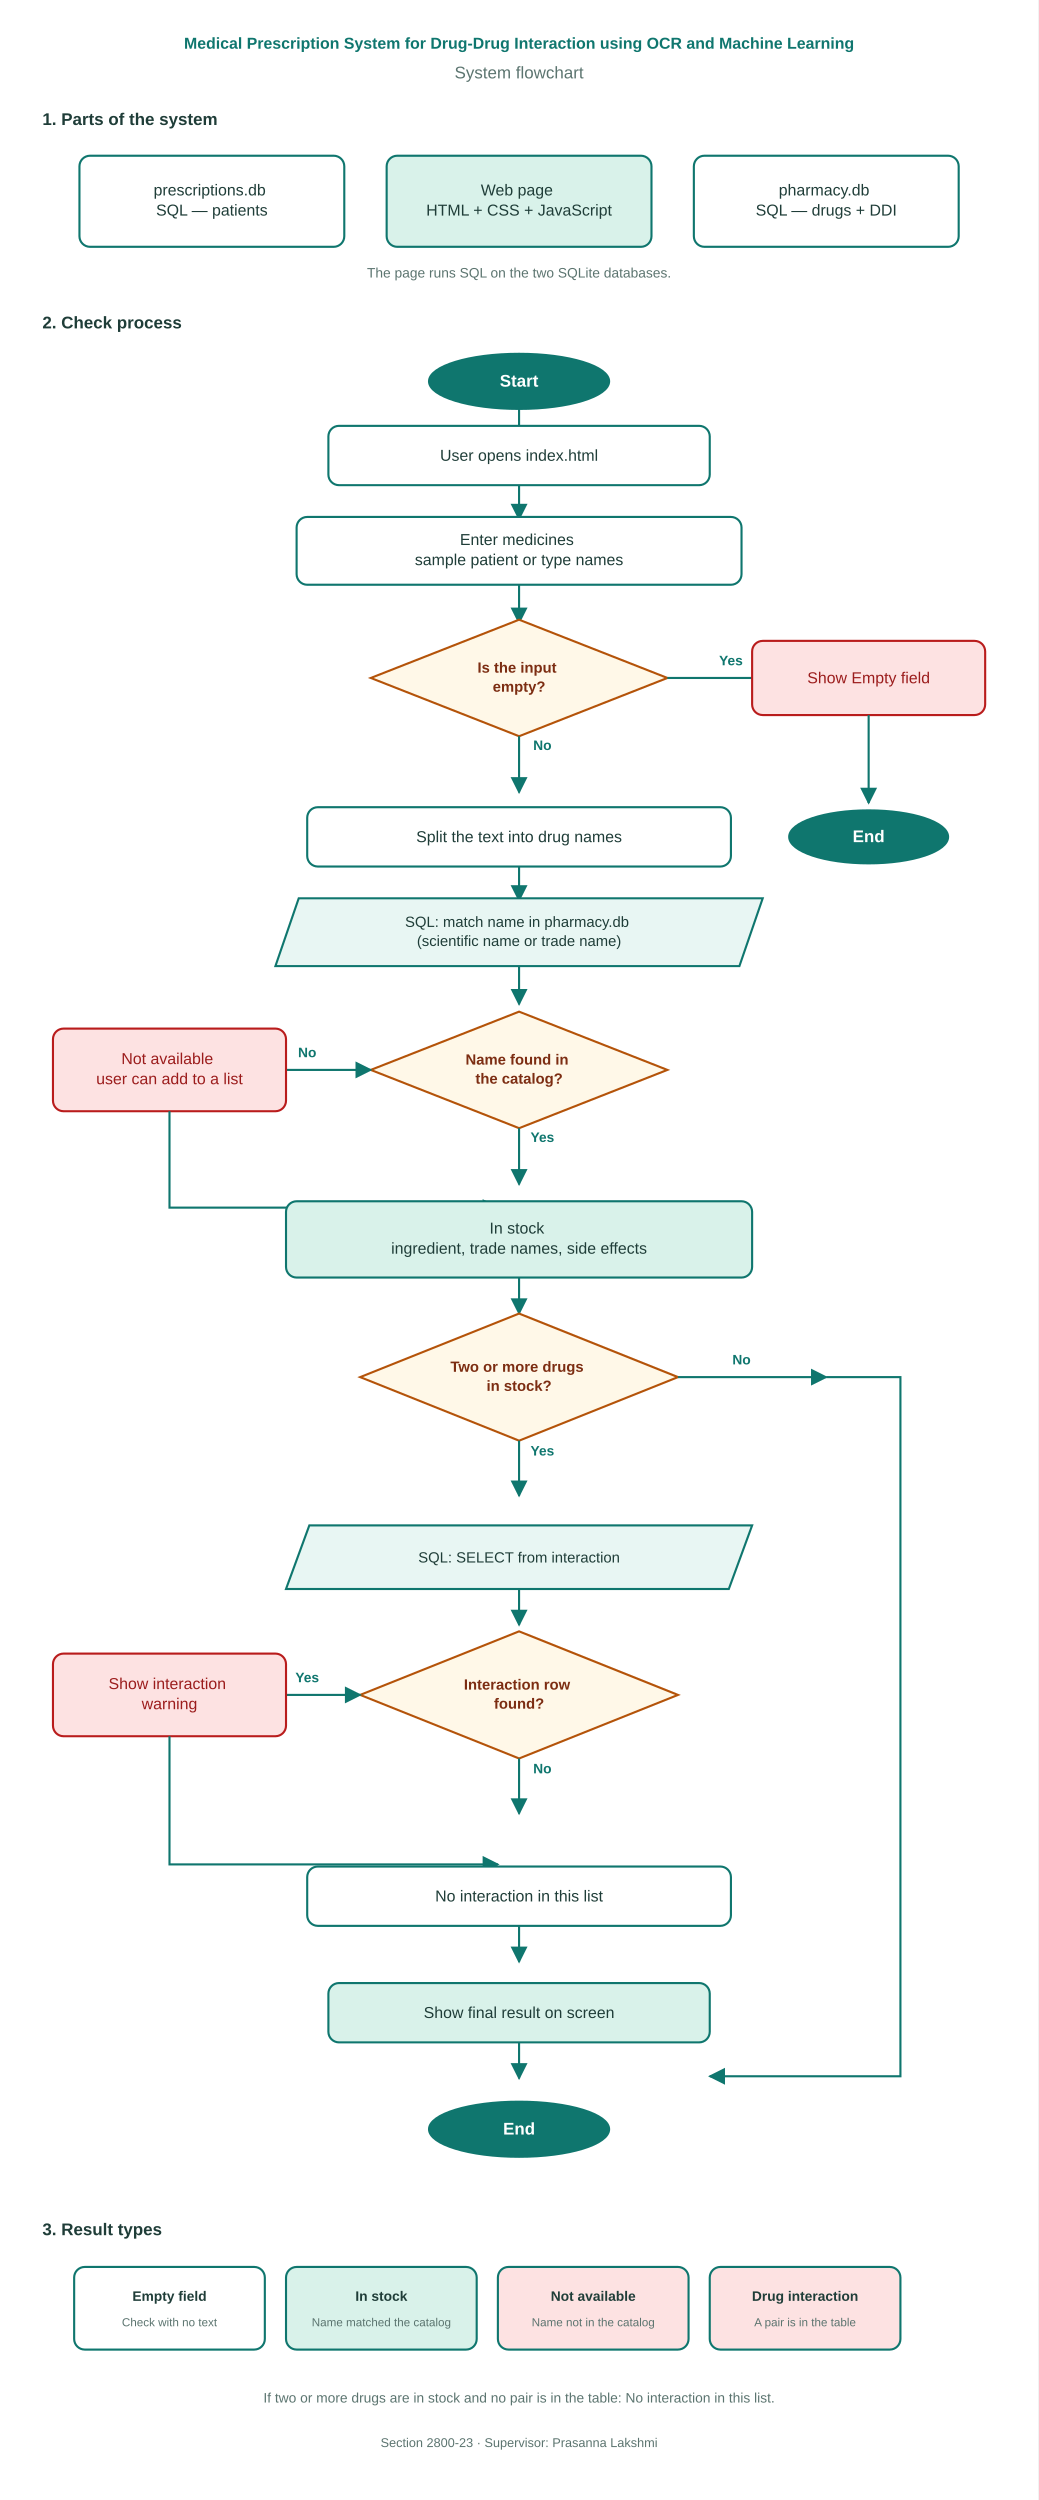
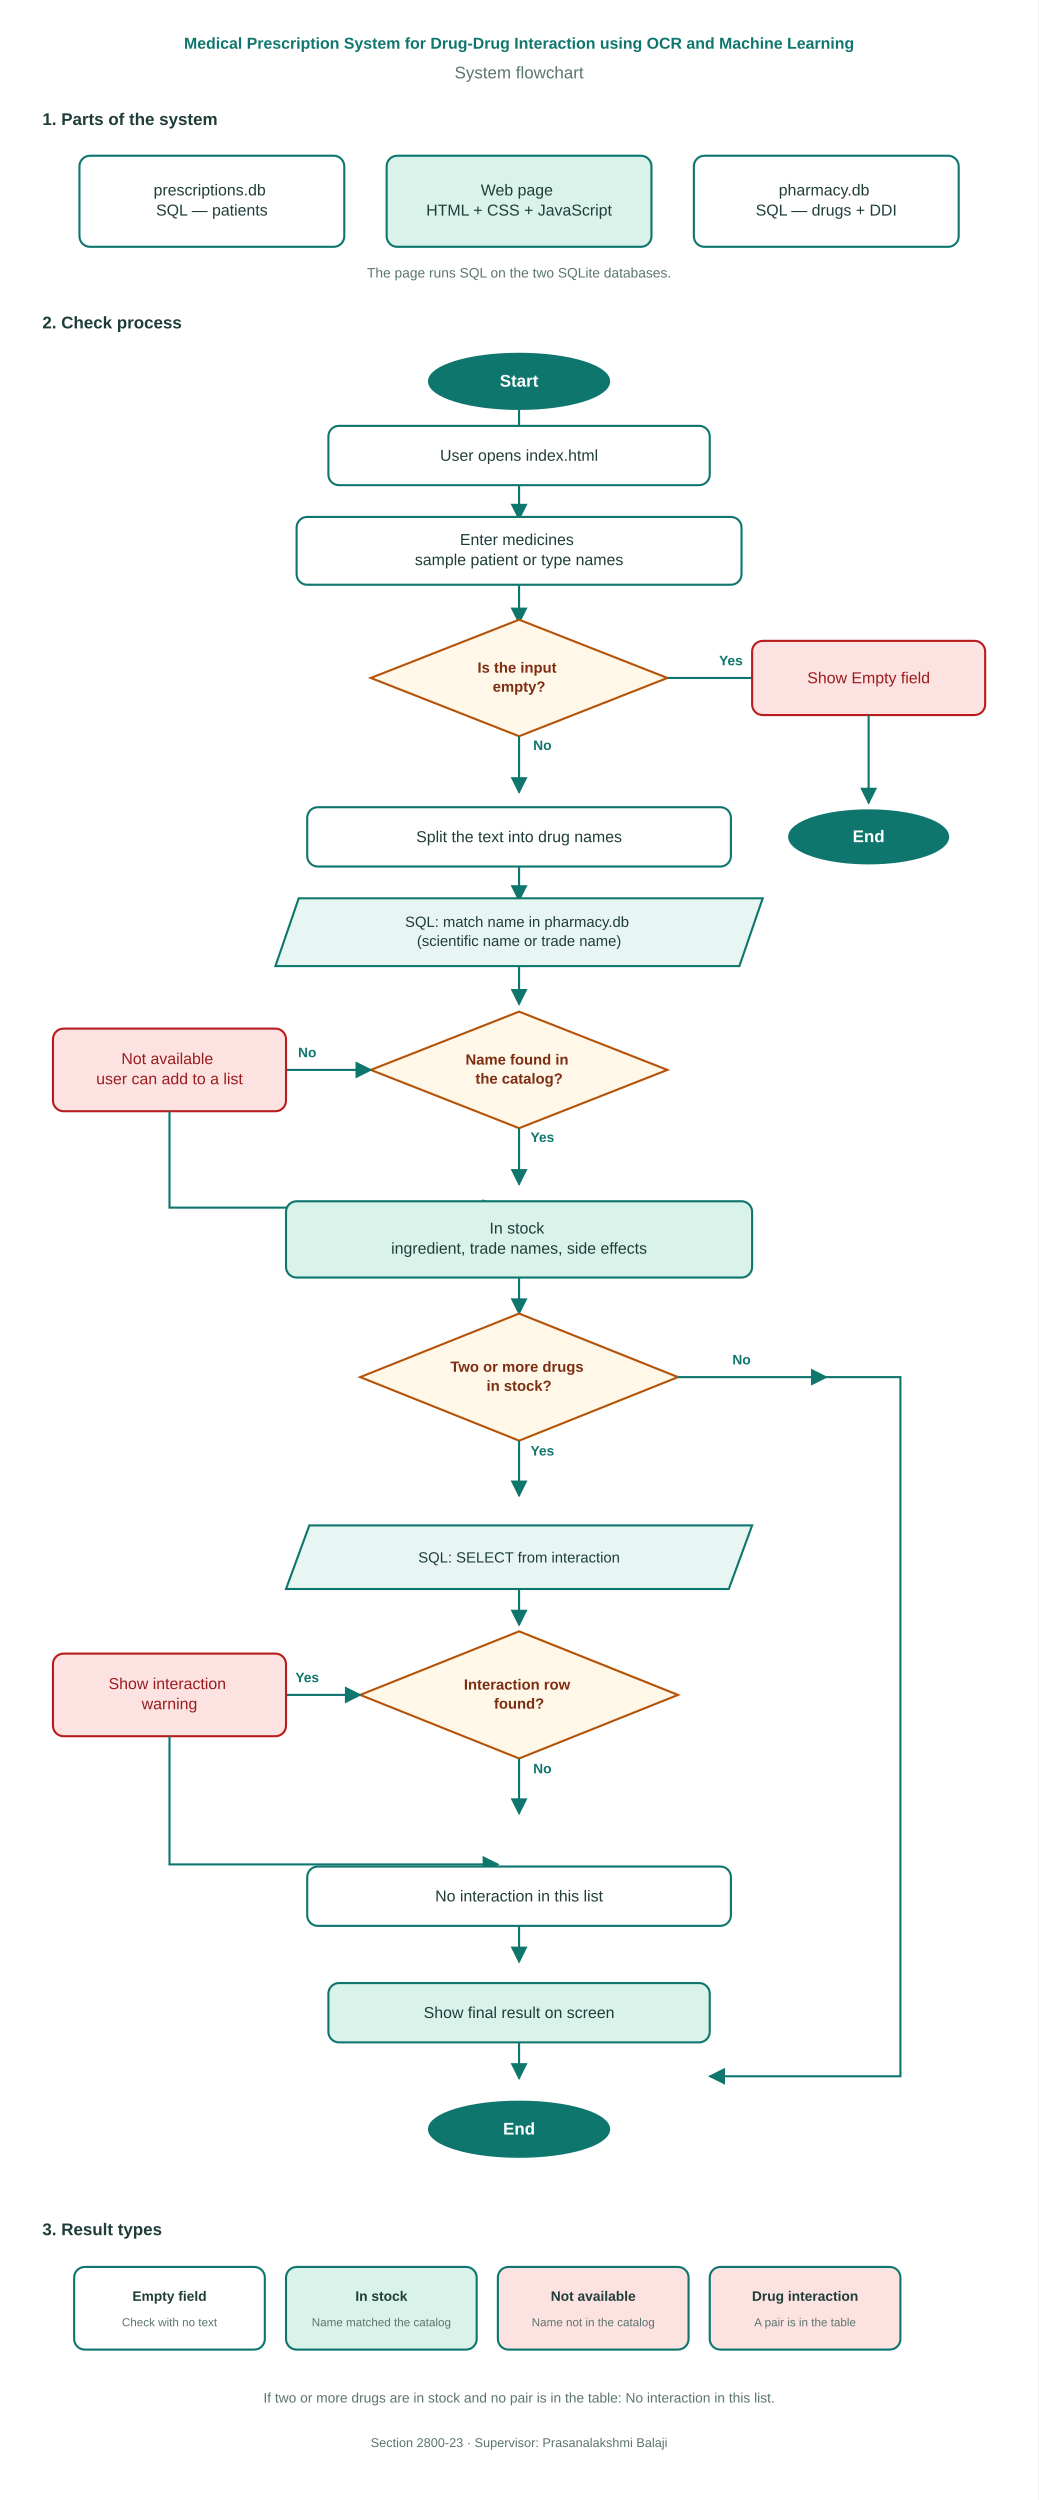
<svg xmlns="http://www.w3.org/2000/svg" width="980" height="2360" viewBox="0 0 980 2360">
  <defs>
    <marker id="arrow" viewBox="0 0 10 10" refX="9" refY="5" markerWidth="8" markerHeight="8" orient="auto-start-reverse">
      <path d="M 0 0 L 10 5 L 0 10 z" fill="#0f766e" />
    </marker>
  </defs>
  <rect width="980" height="2360" fill="#ffffff" />
  <text x="490" y="46" text-anchor="middle" font-family="Arial, Helvetica, sans-serif" font-size="15" font-weight="bold" fill="#0f766e">Medical Prescription System for Drug-Drug Interaction using OCR and Machine Learning</text>
  <text x="490" y="74" text-anchor="middle" font-family="Arial, Helvetica, sans-serif" font-size="16" fill="#5b746f">System flowchart</text>
  <text x="40" y="118" font-family="Arial, Helvetica, sans-serif" font-size="16" font-weight="bold" fill="#1f3d38">1. Parts of the system</text>
  <rect x="75.0" y="147.0" width="250" height="86" rx="10" fill="#ffffff" stroke="#0f766e" stroke-width="2" />
  <text x="200" y="184.5" text-anchor="middle" font-family="Arial, Helvetica, sans-serif" font-size="15" font-weight="normal" fill="#1f3d38">
    <tspan x="200" dy="0">prescriptions.db</tspan>
    <tspan x="200" dy="19">SQL — patients</tspan>
  </text>
  <rect x="365.0" y="147.0" width="250" height="86" rx="10" fill="#d9f2ea" stroke="#0f766e" stroke-width="2" />
  <text x="490" y="184.5" text-anchor="middle" font-family="Arial, Helvetica, sans-serif" font-size="15" font-weight="normal" fill="#1f3d38">
    <tspan x="490" dy="0">Web page</tspan>
    <tspan x="490" dy="19">HTML + CSS + JavaScript</tspan>
  </text>
  <rect x="655.0" y="147.0" width="250" height="86" rx="10" fill="#ffffff" stroke="#0f766e" stroke-width="2" />
  <text x="780" y="184.5" text-anchor="middle" font-family="Arial, Helvetica, sans-serif" font-size="15" font-weight="normal" fill="#1f3d38">
    <tspan x="780" dy="0">pharmacy.db</tspan>
    <tspan x="780" dy="19">SQL — drugs + DDI</tspan>
  </text>
  <text x="490" y="262" text-anchor="middle" font-family="Arial, Helvetica, sans-serif" font-size="13" fill="#5b746f">The page runs SQL on the two SQLite databases.</text>
  <text x="40" y="310" font-family="Arial, Helvetica, sans-serif" font-size="16" font-weight="bold" fill="#1f3d38">2. Check process</text>
  <ellipse cx="490" cy="360" rx="85.0" ry="26.0" fill="#0f766e" stroke="#0f766e" stroke-width="2" />
  <text x="490" y="365" text-anchor="middle" font-family="Arial, Helvetica, sans-serif" font-size="16" font-weight="bold" fill="#ffffff">Start</text>
  <line x1="490" y1="386" x2="490" y2="418" stroke="#0f766e" stroke-width="2" marker-end="url(#arrow)" />
  <rect x="310.0" y="402.0" width="360" height="56" rx="10" fill="#ffffff" stroke="#0f766e" stroke-width="2" />
  <text x="490" y="435" text-anchor="middle" font-family="Arial, Helvetica, sans-serif" font-size="15" font-weight="normal" fill="#1f3d38">User opens index.html</text>
  <line x1="490" y1="458" x2="490" y2="490" stroke="#0f766e" stroke-width="2" marker-end="url(#arrow)" />
  <rect x="280.0" y="488.0" width="420" height="64" rx="10" fill="#ffffff" stroke="#0f766e" stroke-width="2" />
  <text x="490" y="514.5" text-anchor="middle" font-family="Arial, Helvetica, sans-serif" font-size="15" font-weight="normal" fill="#1f3d38">
    <tspan x="490" dy="0">Enter medicines</tspan>
    <tspan x="490" dy="19">sample patient or type names</tspan>
  </text>
  <line x1="490" y1="552" x2="490" y2="588" stroke="#0f766e" stroke-width="2" marker-end="url(#arrow)" />
  <polygon points="490,585.0 630.0,640 490,695.0 350.0,640" fill="#fff8e8" stroke="#b45309" stroke-width="2" />
  <text x="490" y="635.0" text-anchor="middle" font-family="Arial, Helvetica, sans-serif" font-size="14" font-weight="bold" fill="#7c2d12">
    <tspan x="490" dy="0">Is the input</tspan>
    <tspan x="490" dy="18">empty?</tspan>
  </text>
  <line x1="630" y1="640" x2="760" y2="640" stroke="#0f766e" stroke-width="2" marker-end="url(#arrow)" />
  <text x="690" y="628" text-anchor="middle" font-family="Arial, Helvetica, sans-serif" font-size="13" font-weight="bold" fill="#0f766e">Yes</text>
  <rect x="710.0" y="605.0" width="220" height="70" rx="10" fill="#fde2e2" stroke="#b91c1c" stroke-width="2" />
  <text x="820" y="645" text-anchor="middle" font-family="Arial, Helvetica, sans-serif" font-size="15" font-weight="normal" fill="#9b1c1c">Show Empty field</text>
  <line x1="820" y1="675" x2="820" y2="758" stroke="#0f766e" stroke-width="2" marker-end="url(#arrow)" />
  <ellipse cx="820" cy="790" rx="75.0" ry="25.0" fill="#0f766e" stroke="#0f766e" stroke-width="2" />
  <text x="820" y="795" text-anchor="middle" font-family="Arial, Helvetica, sans-serif" font-size="16" font-weight="bold" fill="#ffffff">End</text>
  <text x="512" y="708" text-anchor="middle" font-family="Arial, Helvetica, sans-serif" font-size="13" font-weight="bold" fill="#0f766e">No</text>
  <line x1="490" y1="695" x2="490" y2="748" stroke="#0f766e" stroke-width="2" marker-end="url(#arrow)" />
  <rect x="290.0" y="762.0" width="400" height="56" rx="10" fill="#ffffff" stroke="#0f766e" stroke-width="2" />
  <text x="490" y="795" text-anchor="middle" font-family="Arial, Helvetica, sans-serif" font-size="15" font-weight="normal" fill="#1f3d38">Split the text into drug names</text>
  <line x1="490" y1="818" x2="490" y2="850" stroke="#0f766e" stroke-width="2" marker-end="url(#arrow)" />
  <polygon points="282.0,848.0 720.0,848.0 698.0,912.0 260.0,912.0" fill="#e8f6f3" stroke="#0f766e" stroke-width="2" />
  <text x="490" y="875.0" text-anchor="middle" font-family="Arial, Helvetica, sans-serif" font-size="14" font-weight="normal" fill="#1f3d38">
    <tspan x="490" dy="0">SQL: match name in pharmacy.db</tspan>
    <tspan x="490" dy="18">(scientific name or trade name)</tspan>
  </text>
  <line x1="490" y1="912" x2="490" y2="948" stroke="#0f766e" stroke-width="2" marker-end="url(#arrow)" />
  <polygon points="490,955.0 630.0,1010 490,1065.0 350.0,1010" fill="#fff8e8" stroke="#b45309" stroke-width="2" />
  <text x="490" y="1005.0" text-anchor="middle" font-family="Arial, Helvetica, sans-serif" font-size="14" font-weight="bold" fill="#7c2d12">
    <tspan x="490" dy="0">Name found in</tspan>
    <tspan x="490" dy="18">the catalog?</tspan>
  </text>
  <line x1="220" y1="1010" x2="350" y2="1010" stroke="#0f766e" stroke-width="2" marker-end="url(#arrow)" />
  <text x="290" y="998" text-anchor="middle" font-family="Arial, Helvetica, sans-serif" font-size="13" font-weight="bold" fill="#0f766e">No</text>
  <rect x="50.0" y="971.0" width="220" height="78" rx="10" fill="#fde2e2" stroke="#b91c1c" stroke-width="2" />
  <text x="160" y="1004.5" text-anchor="middle" font-family="Arial, Helvetica, sans-serif" font-size="15" font-weight="normal" fill="#9b1c1c">
    <tspan x="160" dy="0">Not available</tspan>
    <tspan x="160" dy="19">user can add to a list</tspan>
  </text>
  <path d="M 160 1049 L 160 1140 L 470 1140" fill="none" stroke="#0f766e" stroke-width="2" marker-end="url(#arrow)" />
  <text x="512" y="1078" text-anchor="middle" font-family="Arial, Helvetica, sans-serif" font-size="13" font-weight="bold" fill="#0f766e">Yes</text>
  <line x1="490" y1="1065" x2="490" y2="1118" stroke="#0f766e" stroke-width="2" marker-end="url(#arrow)" />
  <rect x="270.0" y="1134.0" width="440" height="72" rx="10" fill="#d9f2ea" stroke="#0f766e" stroke-width="2" />
  <text x="490" y="1164.5" text-anchor="middle" font-family="Arial, Helvetica, sans-serif" font-size="15" font-weight="normal" fill="#1f3d38">
    <tspan x="490" dy="0">In stock</tspan>
    <tspan x="490" dy="19">ingredient, trade names, side effects</tspan>
  </text>
  <line x1="490" y1="1206" x2="490" y2="1240" stroke="#0f766e" stroke-width="2" marker-end="url(#arrow)" />
  <polygon points="490,1240.0 640.0,1300 490,1360.0 340.0,1300" fill="#fff8e8" stroke="#b45309" stroke-width="2" />
  <text x="490" y="1295.0" text-anchor="middle" font-family="Arial, Helvetica, sans-serif" font-size="14" font-weight="bold" fill="#7c2d12">
    <tspan x="490" dy="0">Two or more drugs</tspan>
    <tspan x="490" dy="18">in stock?</tspan>
  </text>
  <line x1="640" y1="1300" x2="780" y2="1300" stroke="#0f766e" stroke-width="2" marker-end="url(#arrow)" />
  <text x="700" y="1288" text-anchor="middle" font-family="Arial, Helvetica, sans-serif" font-size="13" font-weight="bold" fill="#0f766e">No</text>
  <path d="M 780 1300 L 850 1300 L 850 1960 L 670 1960" fill="none" stroke="#0f766e" stroke-width="2" marker-end="url(#arrow)" />
  <text x="512" y="1374" text-anchor="middle" font-family="Arial, Helvetica, sans-serif" font-size="13" font-weight="bold" fill="#0f766e">Yes</text>
  <line x1="490" y1="1360" x2="490" y2="1412" stroke="#0f766e" stroke-width="2" marker-end="url(#arrow)" />
  <polygon points="292.0,1440.0 710.0,1440.0 688.0,1500.0 270.0,1500.0" fill="#e8f6f3" stroke="#0f766e" stroke-width="2" />
  <text x="490" y="1475" text-anchor="middle" font-family="Arial, Helvetica, sans-serif" font-size="14" font-weight="normal" fill="#1f3d38">SQL: SELECT from interaction</text>
  <line x1="490" y1="1500" x2="490" y2="1534" stroke="#0f766e" stroke-width="2" marker-end="url(#arrow)" />
  <polygon points="490,1540.0 640.0,1600 490,1660.0 340.0,1600" fill="#fff8e8" stroke="#b45309" stroke-width="2" />
  <text x="490" y="1595.0" text-anchor="middle" font-family="Arial, Helvetica, sans-serif" font-size="14" font-weight="bold" fill="#7c2d12">
    <tspan x="490" dy="0">Interaction row</tspan>
    <tspan x="490" dy="18">found?</tspan>
  </text>
  <line x1="220" y1="1600" x2="340" y2="1600" stroke="#0f766e" stroke-width="2" marker-end="url(#arrow)" />
  <text x="290" y="1588" text-anchor="middle" font-family="Arial, Helvetica, sans-serif" font-size="13" font-weight="bold" fill="#0f766e">Yes</text>
  <rect x="50.0" y="1561.0" width="220" height="78" rx="10" fill="#fde2e2" stroke="#b91c1c" stroke-width="2" />
  <text x="160" y="1594.5" text-anchor="middle" font-family="Arial, Helvetica, sans-serif" font-size="15" font-weight="normal" fill="#9b1c1c">
    <tspan x="160" dy="0">Show interaction</tspan>
    <tspan x="160" dy="19">warning</tspan>
  </text>
  <path d="M 160 1639 L 160 1760 L 470 1760" fill="none" stroke="#0f766e" stroke-width="2" marker-end="url(#arrow)" />
  <text x="512" y="1674" text-anchor="middle" font-family="Arial, Helvetica, sans-serif" font-size="13" font-weight="bold" fill="#0f766e">No</text>
  <line x1="490" y1="1660" x2="490" y2="1712" stroke="#0f766e" stroke-width="2" marker-end="url(#arrow)" />
  <rect x="290.0" y="1762.0" width="400" height="56" rx="10" fill="#ffffff" stroke="#0f766e" stroke-width="2" />
  <text x="490" y="1795" text-anchor="middle" font-family="Arial, Helvetica, sans-serif" font-size="15" font-weight="normal" fill="#1f3d38">No interaction in this list</text>
  <line x1="490" y1="1818" x2="490" y2="1852" stroke="#0f766e" stroke-width="2" marker-end="url(#arrow)" />
  <rect x="310.0" y="1872.0" width="360" height="56" rx="10" fill="#d9f2ea" stroke="#0f766e" stroke-width="2" />
  <text x="490" y="1905" text-anchor="middle" font-family="Arial, Helvetica, sans-serif" font-size="15" font-weight="normal" fill="#1f3d38">Show final result on screen</text>
  <line x1="490" y1="1928" x2="490" y2="1962" stroke="#0f766e" stroke-width="2" marker-end="url(#arrow)" />
  <ellipse cx="490" cy="2010" rx="85.0" ry="26.0" fill="#0f766e" stroke="#0f766e" stroke-width="2" />
  <text x="490" y="2015" text-anchor="middle" font-family="Arial, Helvetica, sans-serif" font-size="16" font-weight="bold" fill="#ffffff">End</text>
  <text x="40" y="2110" font-family="Arial, Helvetica, sans-serif" font-size="16" font-weight="bold" fill="#1f3d38">3. Result types</text>
  <rect x="70" y="2140" width="180" height="78" rx="10" fill="#ffffff" stroke="#0f766e" stroke-width="2" />
  <text x="160" y="2172" text-anchor="middle" font-family="Arial, Helvetica, sans-serif" font-size="13" font-weight="bold" fill="#1f3d38">Empty field</text>
  <text x="160" y="2196" text-anchor="middle" font-family="Arial, Helvetica, sans-serif" font-size="11" fill="#5b746f">Check with no text</text>
  <rect x="270" y="2140" width="180" height="78" rx="10" fill="#d9f2ea" stroke="#0f766e" stroke-width="2" />
  <text x="360" y="2172" text-anchor="middle" font-family="Arial, Helvetica, sans-serif" font-size="13" font-weight="bold" fill="#1f3d38">In stock</text>
  <text x="360" y="2196" text-anchor="middle" font-family="Arial, Helvetica, sans-serif" font-size="11" fill="#5b746f">Name matched the catalog</text>
  <rect x="470" y="2140" width="180" height="78" rx="10" fill="#fde2e2" stroke="#0f766e" stroke-width="2" />
  <text x="560" y="2172" text-anchor="middle" font-family="Arial, Helvetica, sans-serif" font-size="13" font-weight="bold" fill="#1f3d38">Not available</text>
  <text x="560" y="2196" text-anchor="middle" font-family="Arial, Helvetica, sans-serif" font-size="11" fill="#5b746f">Name not in the catalog</text>
  <rect x="670" y="2140" width="180" height="78" rx="10" fill="#fde2e2" stroke="#0f766e" stroke-width="2" />
  <text x="760" y="2172" text-anchor="middle" font-family="Arial, Helvetica, sans-serif" font-size="13" font-weight="bold" fill="#1f3d38">Drug interaction</text>
  <text x="760" y="2196" text-anchor="middle" font-family="Arial, Helvetica, sans-serif" font-size="11" fill="#5b746f">A pair is in the table</text>
  <text x="490" y="2268" text-anchor="middle" font-family="Arial, Helvetica, sans-serif" font-size="13" fill="#5b746f">If two or more drugs are in stock and no pair is in the table: No interaction in this list.</text>
-   <text x="490" y="2310" text-anchor="middle" font-family="Arial, Helvetica, sans-serif" font-size="12" fill="#5b746f">Section 2800-23  ·  Supervisor: Prasanna Lakshmi</text>
+   <text x="490" y="2310" text-anchor="middle" font-family="Arial, Helvetica, sans-serif" font-size="12" fill="#5b746f">Section 2800-23  ·  Supervisor: Prasanalakshmi Balaji</text>
</svg>
